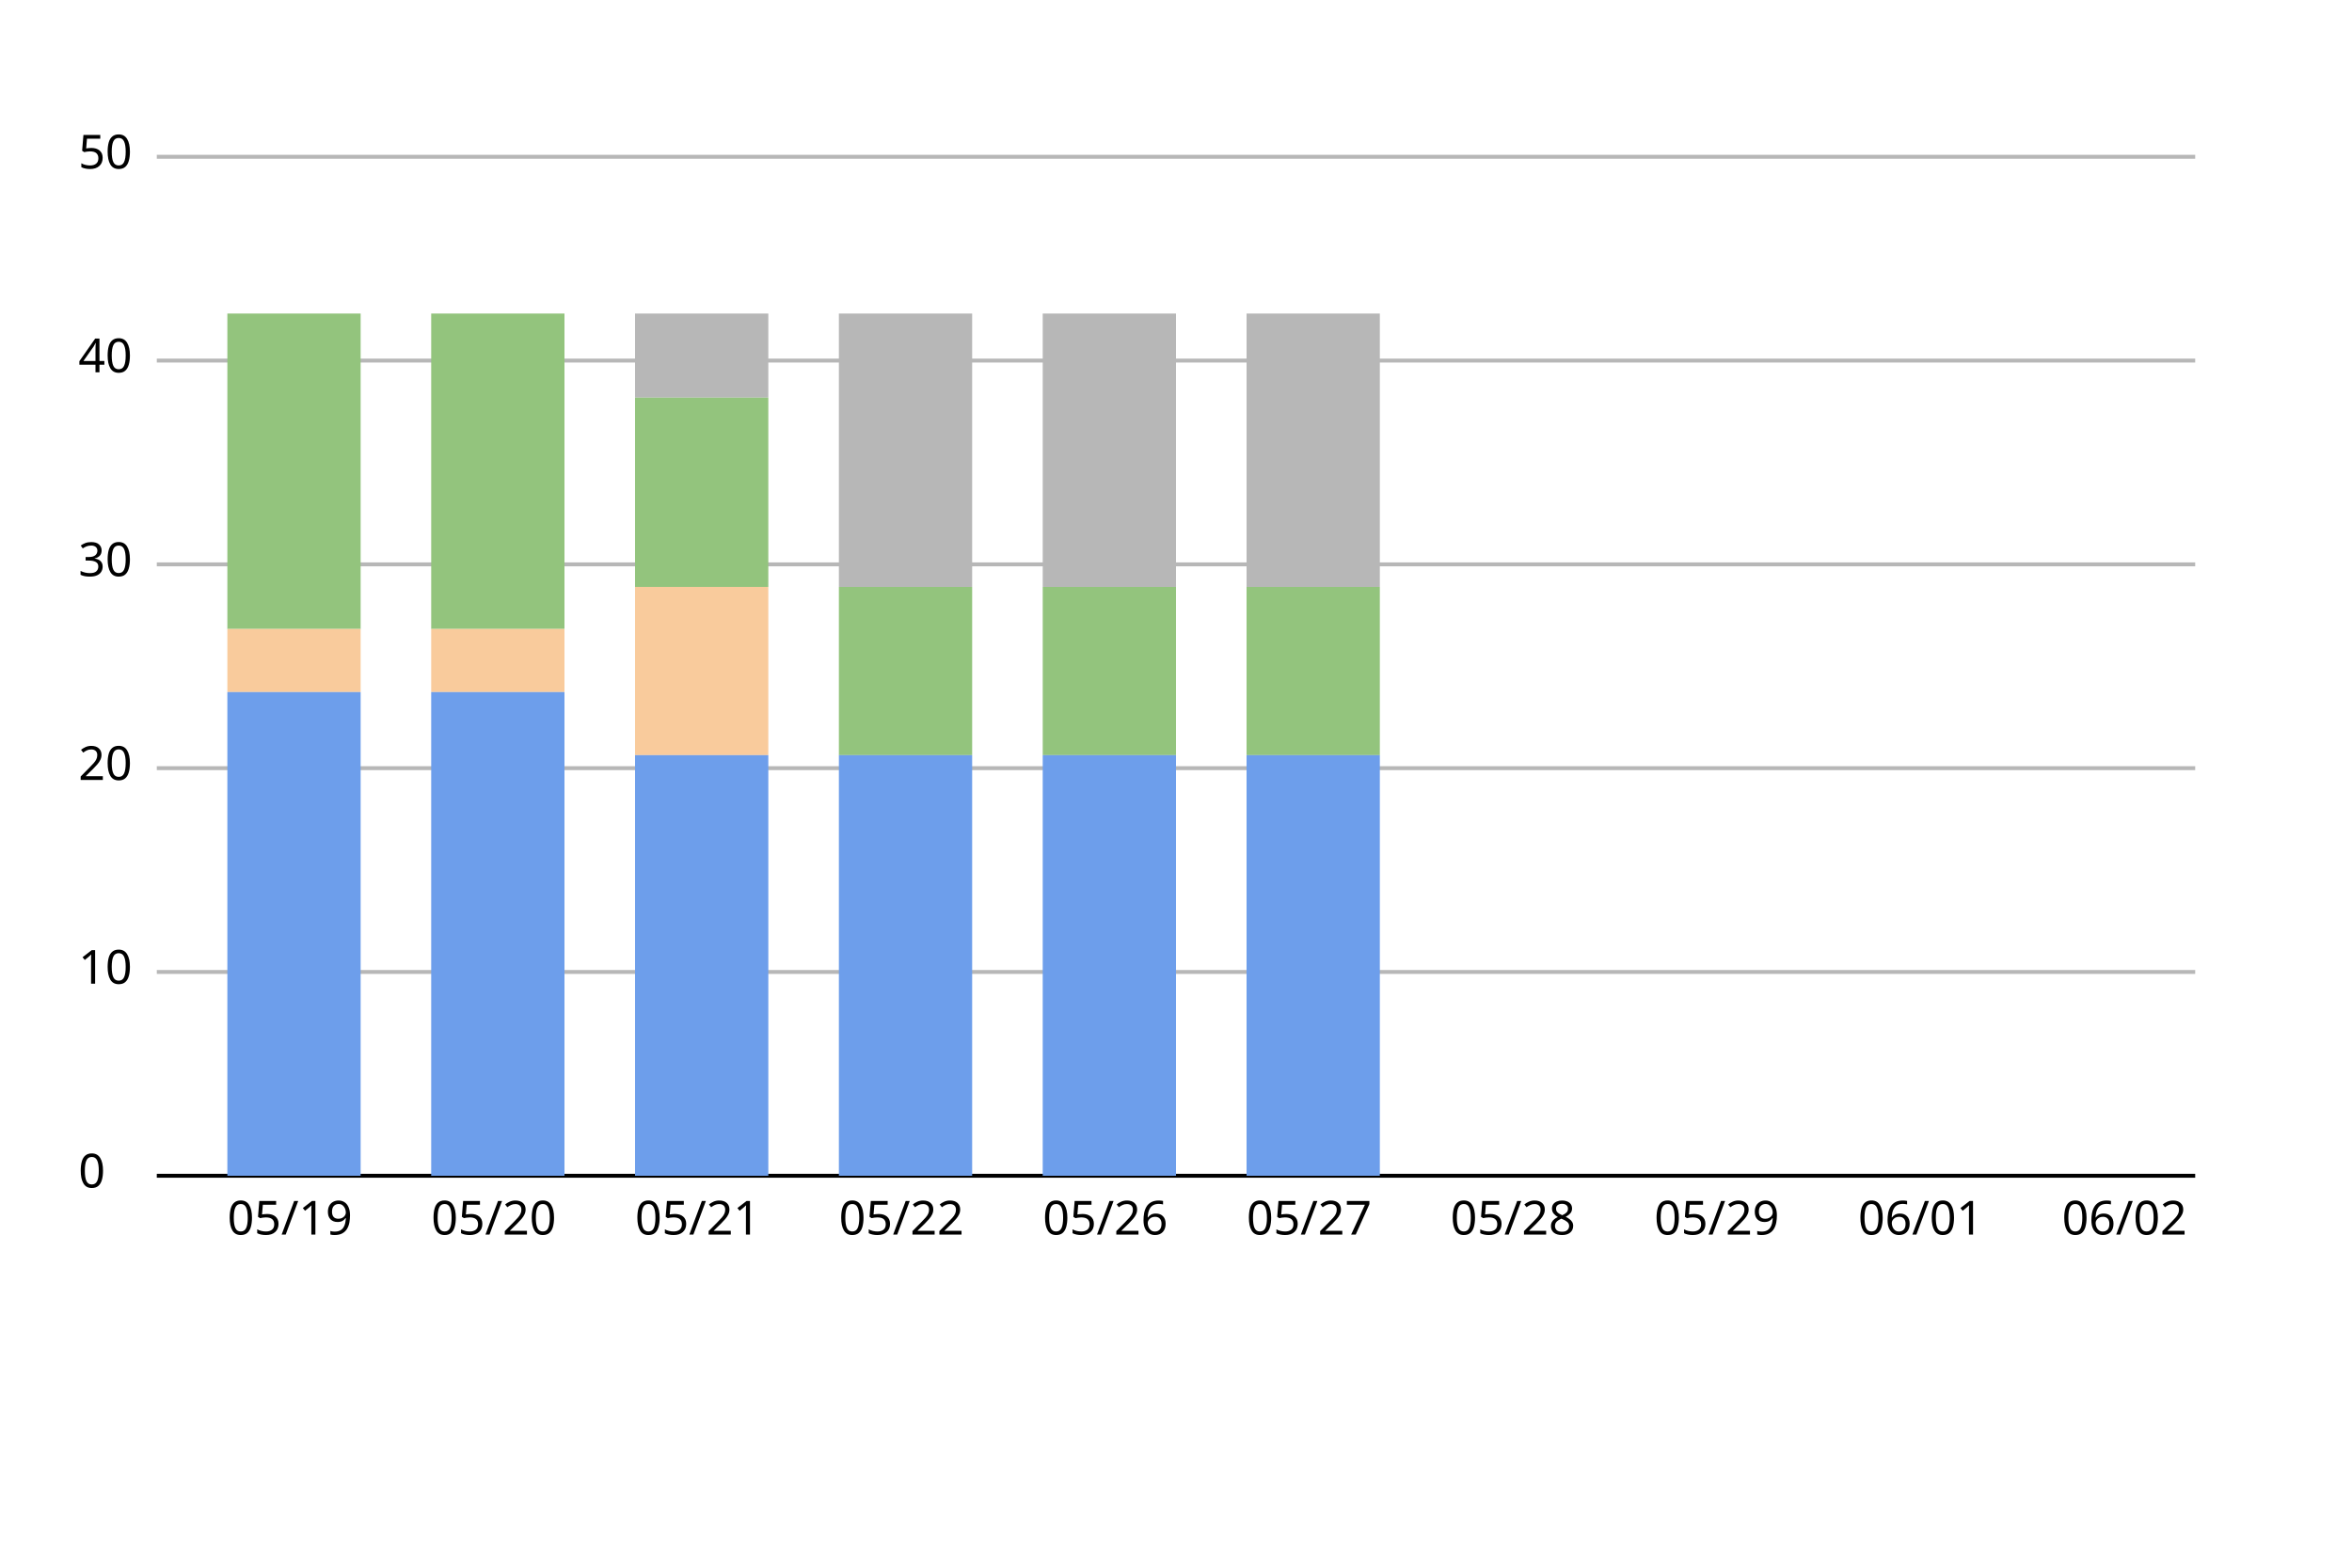
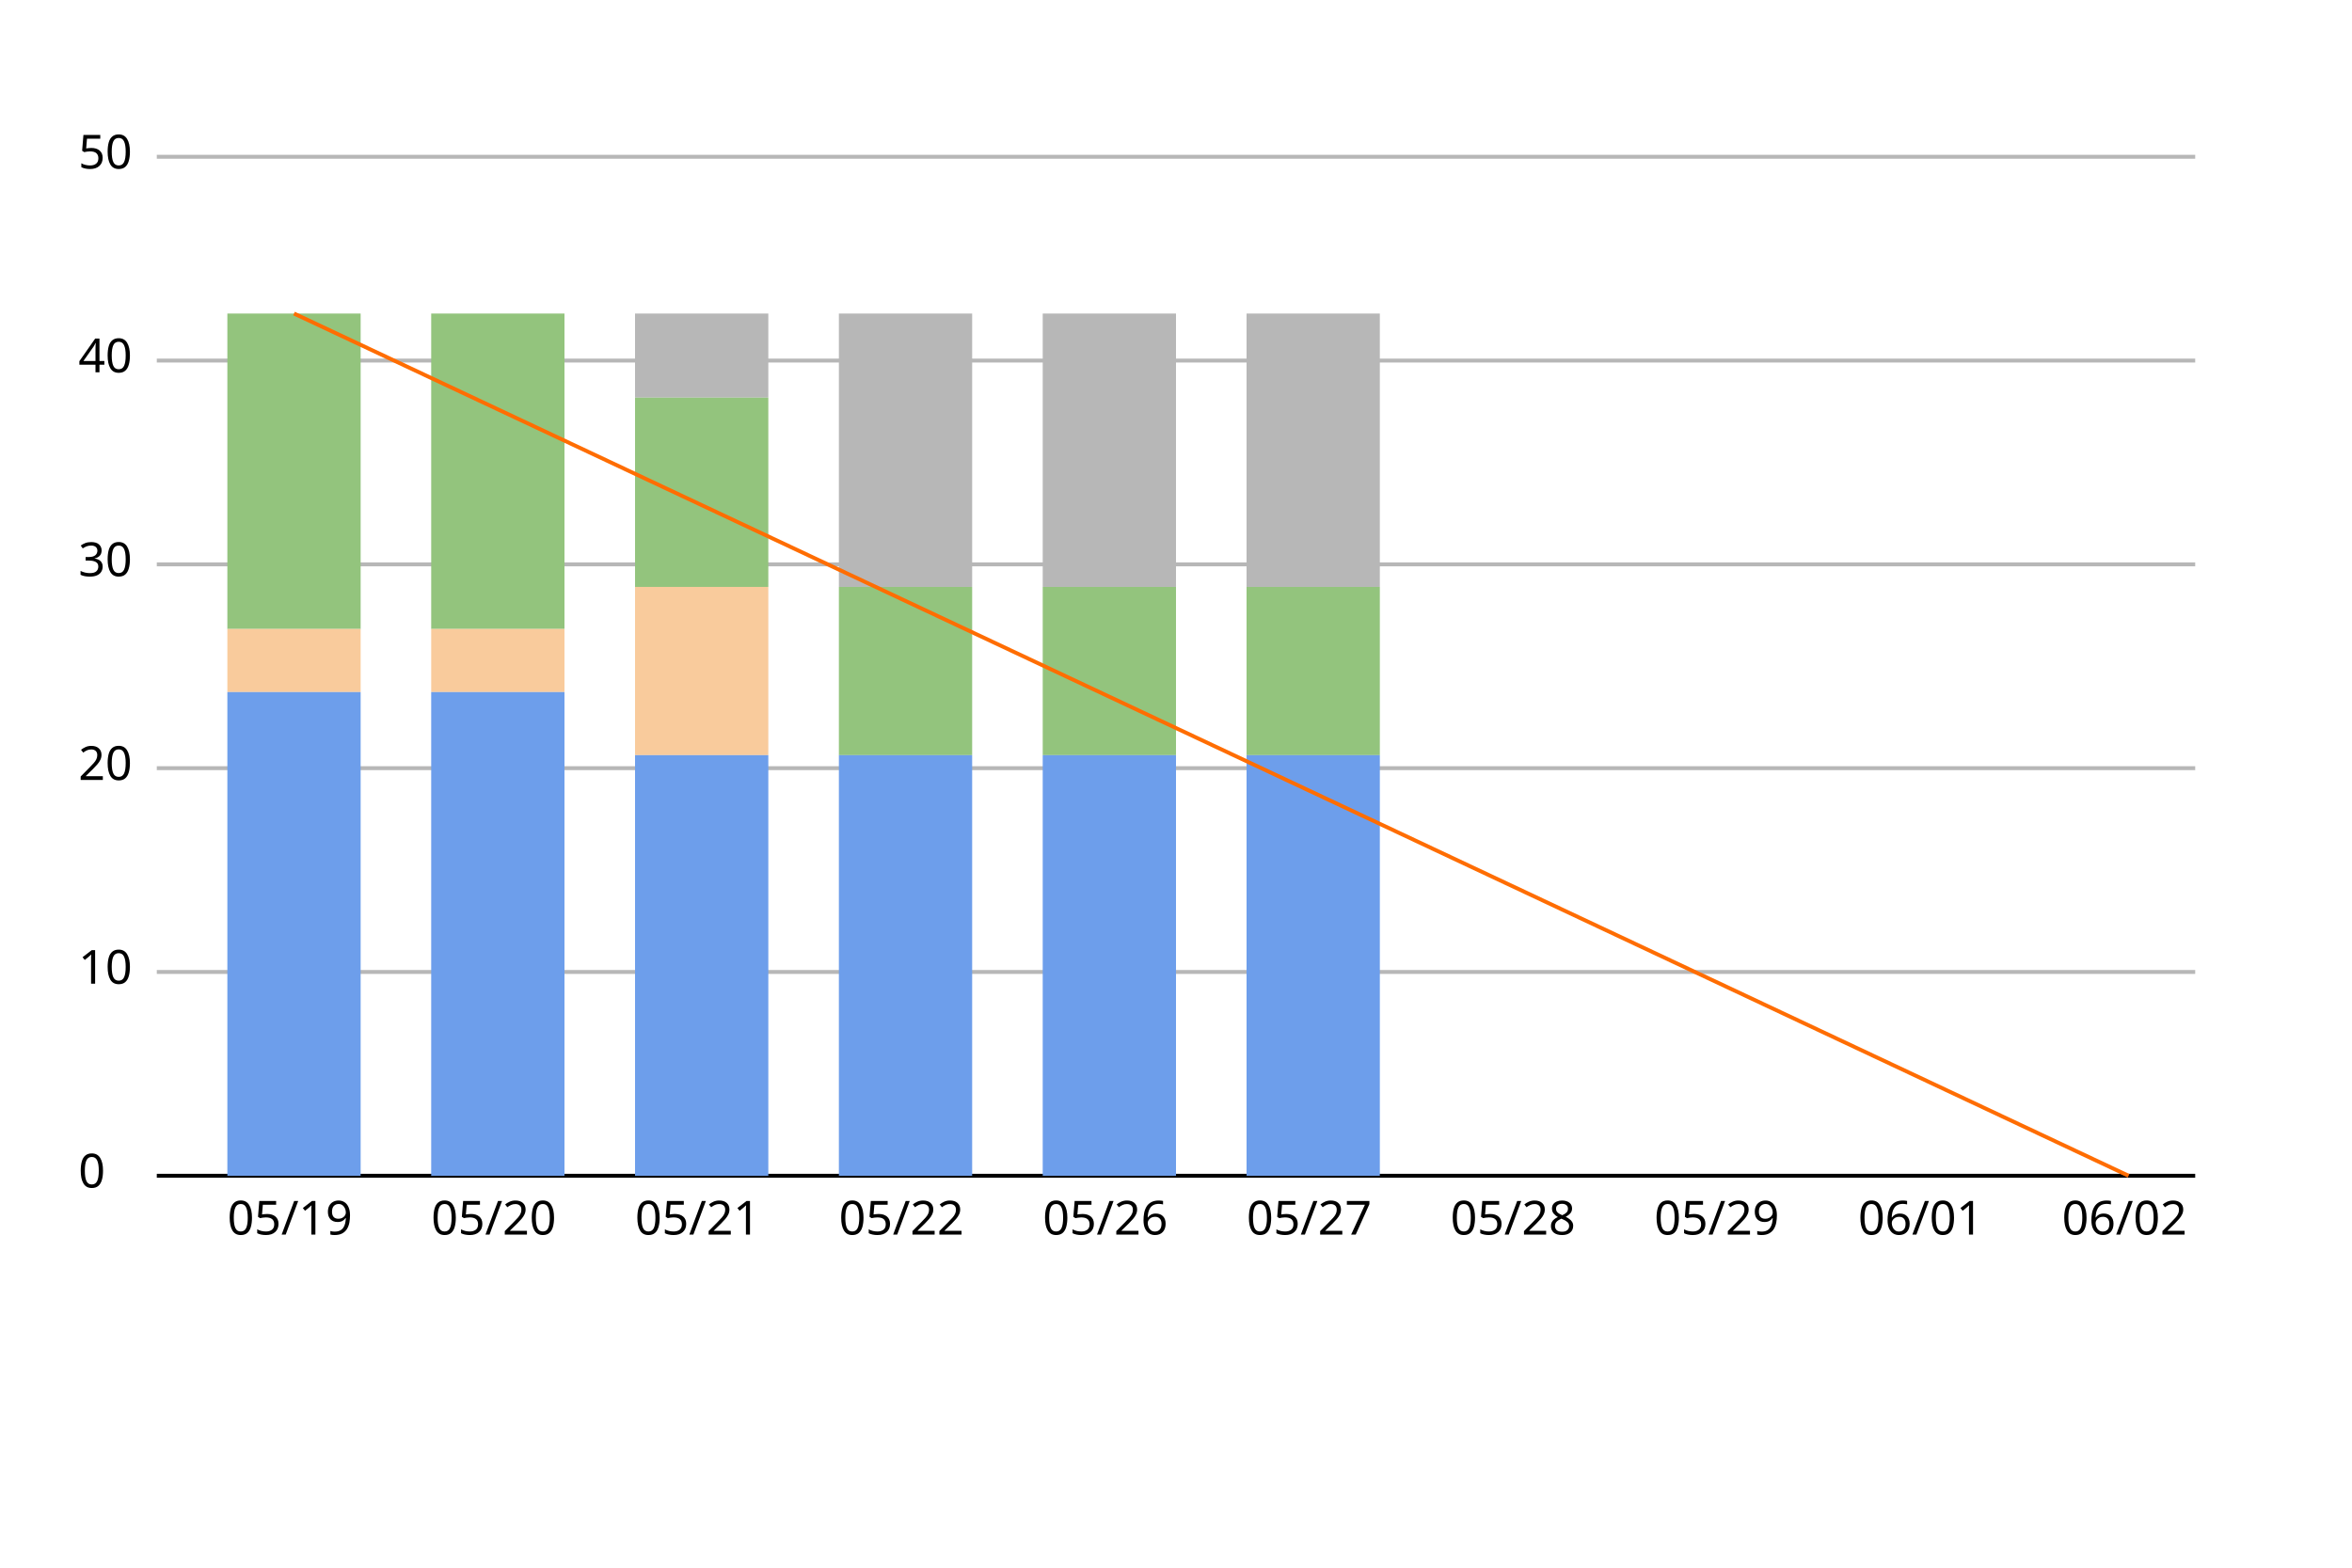
<svg xmlns="http://www.w3.org/2000/svg" viewBox="0 0 600 400">
  <text style="font-family:sans-serif;font-size:12px" x="20.0" y="-9.0">60</text>
  <line style="stroke:#B7B7B7;width:2" x1="40" x2="560" y1="-12.0" y2="-12.0" />
  <text style="font-family:sans-serif;font-size:12px" x="20.0" y="43.0">50</text>
  <line style="stroke:#B7B7B7;width:2" x1="40" x2="560" y1="40.0" y2="40.0" />
  <text style="font-family:sans-serif;font-size:12px" x="20.0" y="95.0">40</text>
  <line style="stroke:#B7B7B7;width:2" x1="40" x2="560" y1="92.0" y2="92.0" />
  <text style="font-family:sans-serif;font-size:12px" x="20.0" y="147.0">30</text>
  <line style="stroke:#B7B7B7;width:2" x1="40" x2="560" y1="144.0" y2="144.0" />
  <text style="font-family:sans-serif;font-size:12px" x="20.0" y="199.0">20</text>
  <line style="stroke:#B7B7B7;width:2" x1="40" x2="560" y1="196.0" y2="196.0" />
  <text style="font-family:sans-serif;font-size:12px" x="20.0" y="251.0">10</text>
  <line style="stroke:#B7B7B7;width:2" x1="40" x2="560" y1="248.0" y2="248.0" />
  <text style="font-family:sans-serif;font-size:12px" x="20.0" y="303.0">0</text>
  <line style="stroke:#000000;width:2" x1="40" x2="560" y1="300.0" y2="300.0" />
  <text style="font-family:sans-serif;font-size:12px" x="526.0" y="315">06/02</text>
  <rect height="0.0" style="fill:#B7B7B7" width="34.0" x="526.0" y="300.0" />
  <rect height="0.0" style="fill:#93C47D" width="34.0" x="526.0" y="300.0" />
  <rect height="0.0" style="fill:#F9CB9C" width="34.0" x="526.0" y="300.0" />
  <rect height="0.0" style="fill:#6D9EEB" width="34.0" x="526.0" y="300.0" />
  <text style="font-family:sans-serif;font-size:12px" x="474.0" y="315">06/01</text>
  <rect height="0.0" style="fill:#B7B7B7" width="34.0" x="474.0" y="300.0" />
  <rect height="0.0" style="fill:#93C47D" width="34.0" x="474.0" y="300.0" />
  <rect height="0.0" style="fill:#F9CB9C" width="34.0" x="474.0" y="300.0" />
  <rect height="0.0" style="fill:#6D9EEB" width="34.0" x="474.0" y="300.0" />
  <text style="font-family:sans-serif;font-size:12px" x="422.0" y="315">05/29</text>
  <rect height="0.0" style="fill:#B7B7B7" width="34.0" x="422.0" y="300.0" />
  <rect height="0.0" style="fill:#93C47D" width="34.0" x="422.0" y="300.0" />
  <rect height="0.0" style="fill:#F9CB9C" width="34.0" x="422.0" y="300.0" />
  <rect height="0.0" style="fill:#6D9EEB" width="34.0" x="422.0" y="300.0" />
  <text style="font-family:sans-serif;font-size:12px" x="370.0" y="315">05/28</text>
  <rect height="0.0" style="fill:#B7B7B7" width="34.0" x="370.0" y="300.0" />
  <rect height="0.0" style="fill:#93C47D" width="34.0" x="370.0" y="300.0" />
  <rect height="0.0" style="fill:#F9CB9C" width="34.0" x="370.0" y="300.0" />
  <rect height="0.0" style="fill:#6D9EEB" width="34.0" x="370.0" y="300.0" />
  <text style="font-family:sans-serif;font-size:12px" x="318.0" y="315">05/27</text>
  <rect height="69.756" style="fill:#B7B7B7" width="34.0" x="318.0" y="80.0" />
  <rect height="42.927" style="fill:#93C47D" width="34.0" x="318.0" y="149.756" />
  <rect height="0.0" style="fill:#F9CB9C" width="34.0" x="318.0" y="192.683" />
  <rect height="107.317" style="fill:#6D9EEB" width="34.0" x="318.0" y="192.683" />
  <text style="font-family:sans-serif;font-size:12px" x="266.0" y="315">05/26</text>
  <rect height="69.756" style="fill:#B7B7B7" width="34.0" x="266.0" y="80.0" />
  <rect height="42.927" style="fill:#93C47D" width="34.0" x="266.0" y="149.756" />
  <rect height="0.0" style="fill:#F9CB9C" width="34.0" x="266.0" y="192.683" />
  <rect height="107.317" style="fill:#6D9EEB" width="34.0" x="266.0" y="192.683" />
  <text style="font-family:sans-serif;font-size:12px" x="214.0" y="315">05/22</text>
  <rect height="69.756" style="fill:#B7B7B7" width="34.0" x="214.0" y="80.0" />
  <rect height="42.927" style="fill:#93C47D" width="34.0" x="214.0" y="149.756" />
  <rect height="0.0" style="fill:#F9CB9C" width="34.0" x="214.0" y="192.683" />
  <rect height="107.317" style="fill:#6D9EEB" width="34.0" x="214.0" y="192.683" />
  <text style="font-family:sans-serif;font-size:12px" x="162.0" y="315">05/21</text>
  <rect height="21.463" style="fill:#B7B7B7" width="34.0" x="162.0" y="80.0" />
  <rect height="48.293" style="fill:#93C47D" width="34.0" x="162.0" y="101.463" />
  <rect height="42.927" style="fill:#F9CB9C" width="34.0" x="162.0" y="149.756" />
  <rect height="107.317" style="fill:#6D9EEB" width="34.0" x="162.0" y="192.683" />
  <text style="font-family:sans-serif;font-size:12px" x="110.0" y="315">05/20</text>
  <rect height="0.0" style="fill:#B7B7B7" width="34.0" x="110.0" y="80.0" />
  <rect height="80.488" style="fill:#93C47D" width="34.0" x="110.0" y="80.0" />
  <rect height="16.098" style="fill:#F9CB9C" width="34.0" x="110.0" y="160.488" />
  <rect height="123.415" style="fill:#6D9EEB" width="34.0" x="110.0" y="176.585" />
  <text style="font-family:sans-serif;font-size:12px" x="58.0" y="315">05/19</text>
  <rect height="0.0" style="fill:#B7B7B7" width="34.0" x="58.0" y="80.0" />
  <rect height="80.488" style="fill:#93C47D" width="34.0" x="58.0" y="80.0" />
  <rect height="16.098" style="fill:#F9CB9C" width="34.0" x="58.0" y="160.488" />
  <rect height="123.415" style="fill:#6D9EEB" width="34.0" x="58.0" y="176.585" />
+   <line style="stroke:#FF6D02;width:2" x1="75.0" x2="543.0" y1="80" y2="300" />
</svg>
